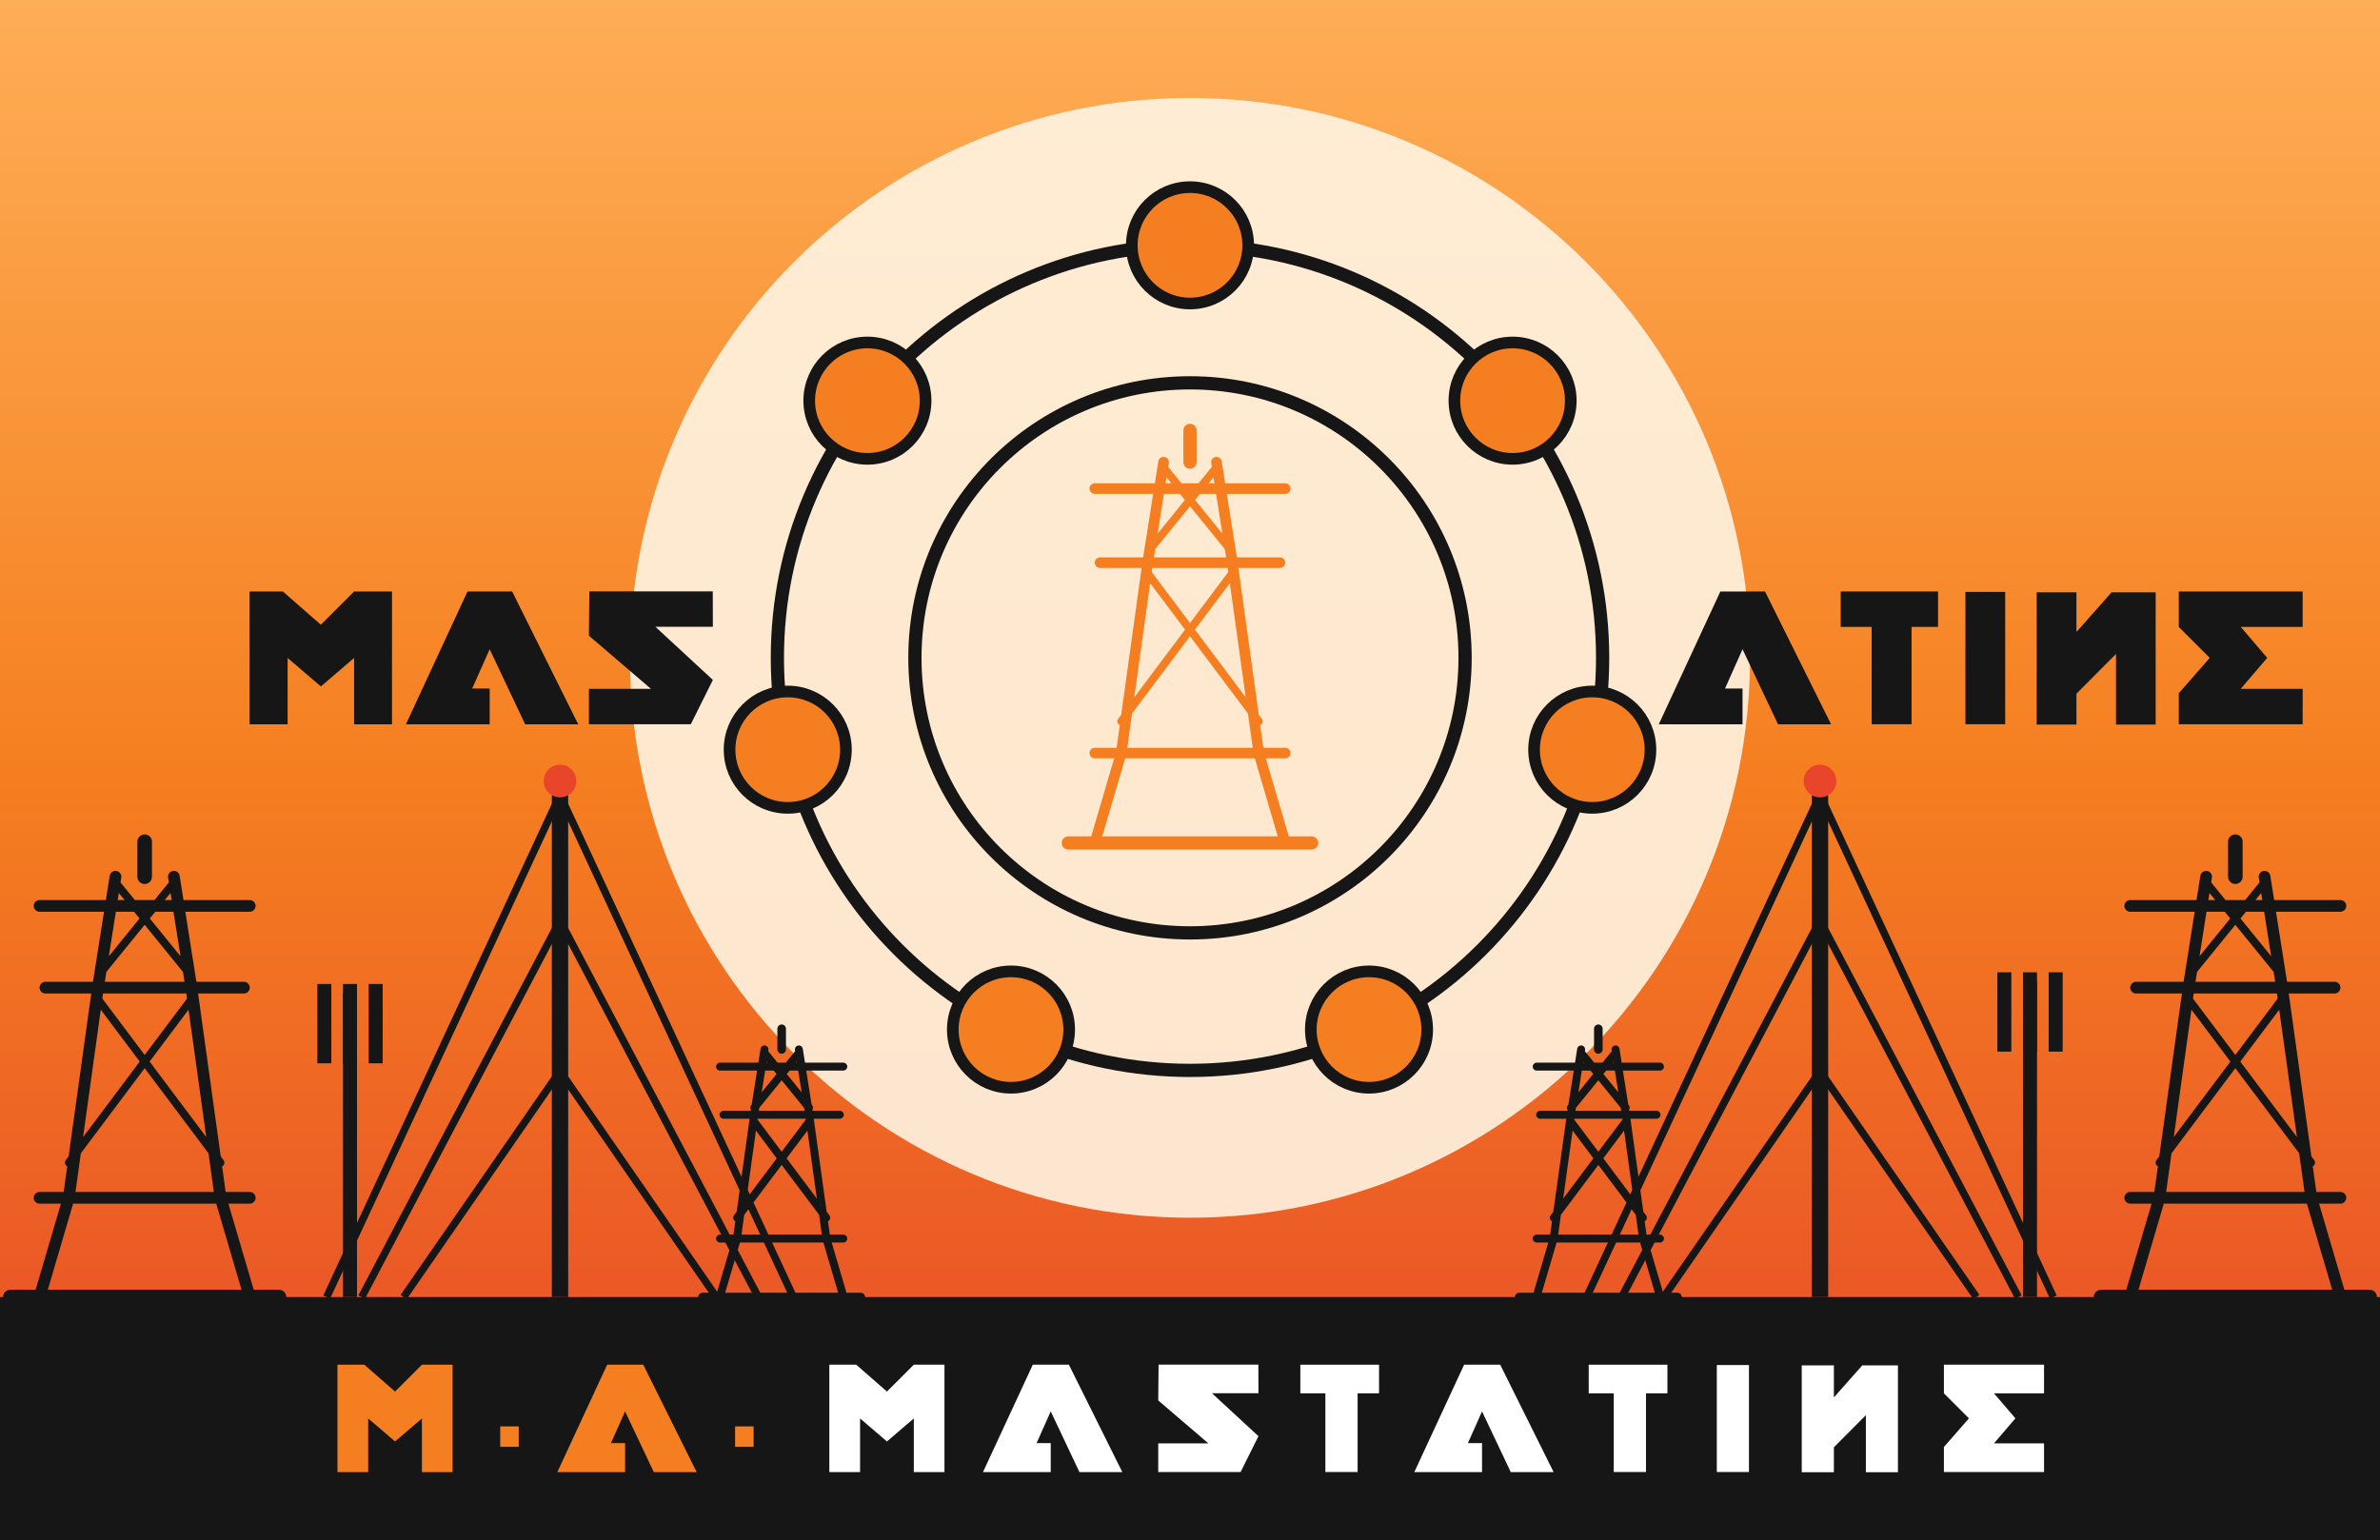
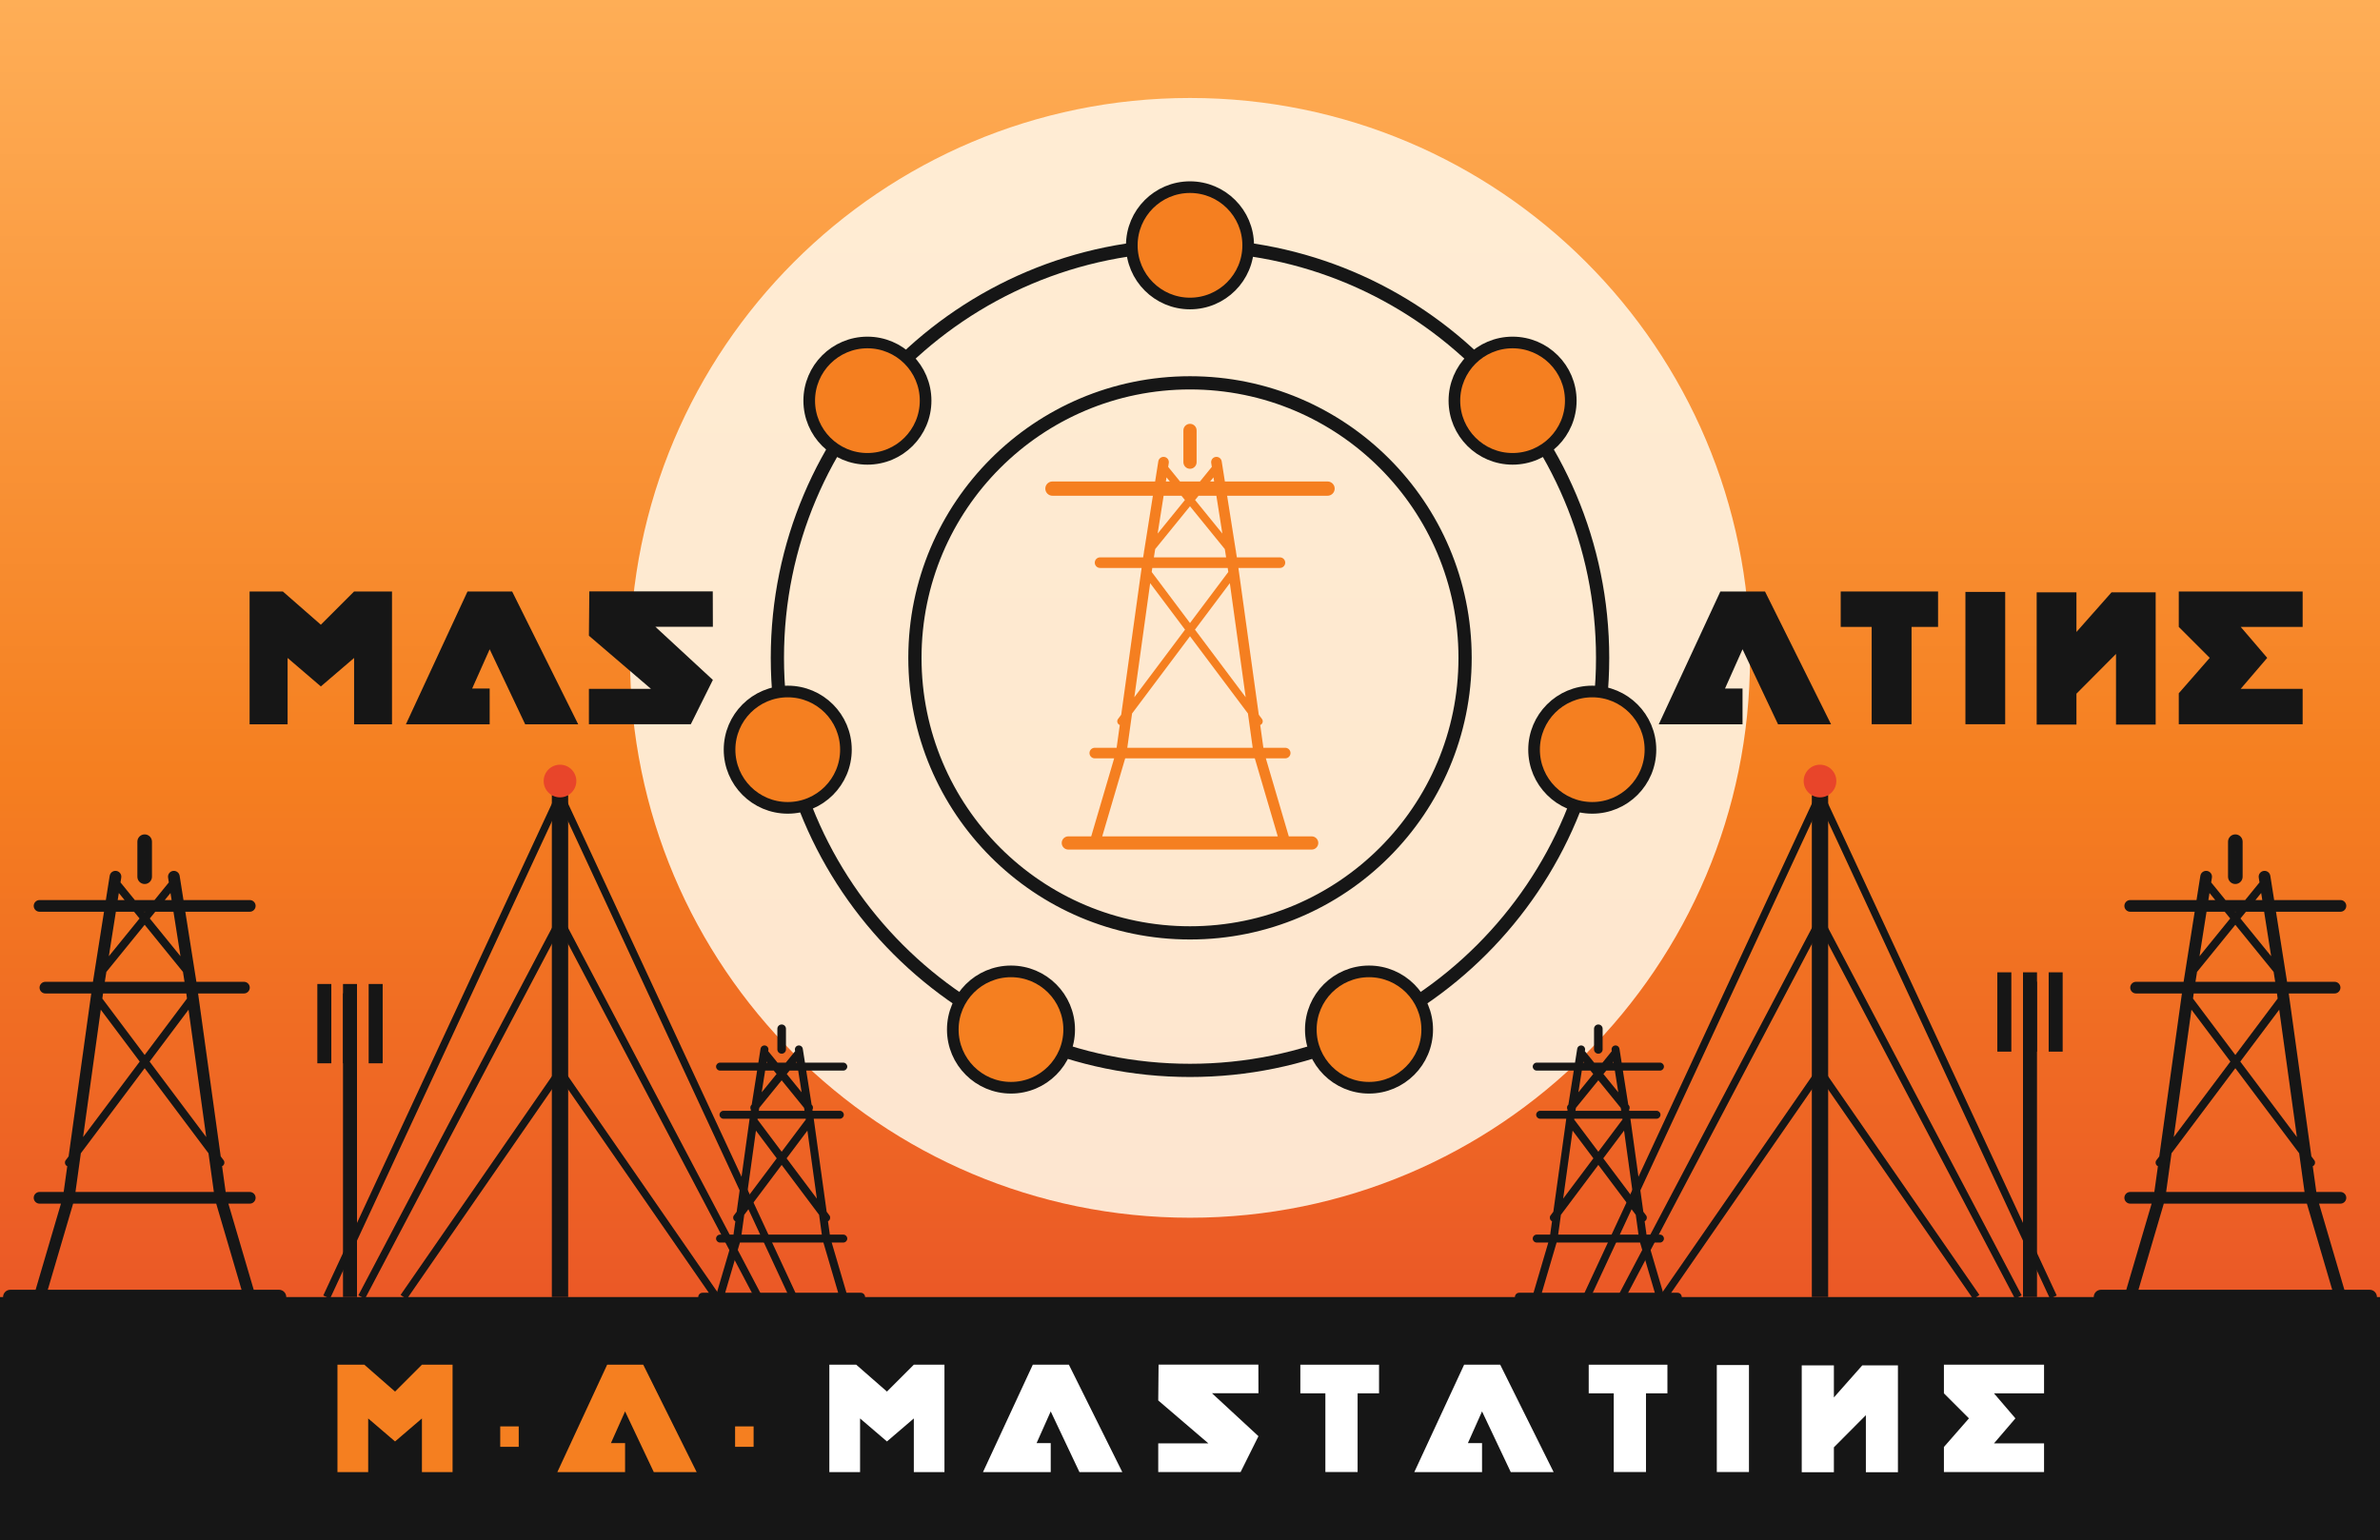
<svg xmlns="http://www.w3.org/2000/svg" viewBox="0 0 1020 660" width="85mm" height="55mm">
  <defs>
    <linearGradient id="sk" x1="0" y1="0" x2="0" y2="1">
      <stop offset="0" stop-color="#ffb15a" />
      <stop offset="0.5" stop-color="#f57f20" />
      <stop offset="1" stop-color="#e5432a" />
    </linearGradient>
  </defs>
  <rect x="-24" y="-24" width="1068" height="708" fill="url(#sk)" />
  <circle cx="510" cy="282" r="240" fill="#fff4e2" fill-opacity="0.9" />
  <g transform="translate(62 556) scale(2.502564) translate(-100 -135)">
    <path fill="#161616" d="M98.75 57L98.75 63A1.25 1.25 0 0 0 101.25 63L101.25 57A1.25 1.25 0 0 0 98.75 57ZM82 69L118 69A1 1 0 0 0 118 67L82 67A1 1 0 0 0 82 69ZM94.01 62.84L91.01 81.84A1 1 0 0 0 92.99 82.16L95.99 63.16A1 1 0 0 0 94.01 62.84ZM104.01 63.16L107.01 82.16A1 1 0 0 0 108.99 81.84L105.99 62.84A1 1 0 0 0 104.01 63.16ZM94.47 64.43L107.47 80.43A0.679 0.679 0 0 0 108.53 79.57L95.53 63.57A0.679 0.679 0 0 0 94.47 64.43ZM104.47 63.57L91.47 79.57A0.679 0.679 0 0 0 92.53 80.43L105.53 64.43A0.679 0.679 0 0 0 104.47 63.57ZM83 83L117 83A1 1 0 0 0 117 81L83 81A1 1 0 0 0 83 83ZM91.01 81.86L86.01 117.86A1 1 0 0 0 87.99 118.14L92.99 82.14A1 1 0 0 0 91.01 81.86ZM107.01 82.14L112.01 118.14A1 1 0 0 0 113.99 117.86L108.99 81.86A1 1 0 0 0 107.01 82.14ZM91.46 84.41L112.46 112.41A0.679 0.679 0 0 0 113.54 111.59L92.54 83.59A0.679 0.679 0 0 0 91.46 84.41ZM107.46 83.59L86.46 111.59A0.679 0.679 0 0 0 87.54 112.41L108.54 84.41A0.679 0.679 0 0 0 107.46 83.59ZM82 119L118 119A1 1 0 0 0 118 117L82 117A1 1 0 0 0 82 119ZM86.04 117.72L81.04 134.72A1 1 0 0 0 82.96 135.28L87.96 118.28A1 1 0 0 0 86.04 117.72ZM112.04 118.28L117.04 135.28A1 1 0 0 0 118.96 134.72L113.96 117.72A1 1 0 0 0 112.04 118.28ZM77 136.25L123 136.25A1.25 1.25 0 0 0 123 133.75L77 133.75A1.25 1.25 0 0 0 77 136.25Z" />
  </g>
  <rect x="147" y="425.8" width="6" height="130.2" fill="#161616" />
  <rect x="136" y="421.8" width="6" height="34" fill="#161616" />
  <rect x="147" y="421.8" width="6" height="34" fill="#161616" />
  <rect x="158" y="421.8" width="6" height="34" fill="#161616" />
  <rect x="236.5" y="340.8" width="7" height="215.2" fill="#161616" />
  <line x1="240" y1="459.16" x2="173" y2="556" stroke="#161616" stroke-width="3.2" />
  <line x1="240" y1="459.16" x2="307" y2="556" stroke="#161616" stroke-width="3.2" />
  <line x1="240" y1="394.6" x2="155" y2="556" stroke="#161616" stroke-width="3.2" />
  <line x1="240" y1="394.6" x2="325" y2="556" stroke="#161616" stroke-width="3.2" />
  <line x1="240" y1="340.8" x2="140" y2="556" stroke="#161616" stroke-width="3.2" />
  <line x1="240" y1="340.8" x2="340" y2="556" stroke="#161616" stroke-width="3.2" />
  <circle cx="240" cy="334.8" r="7" fill="#e8452a" />
  <g transform="translate(335 556) scale(1.474359) translate(-100 -135)">
    <path fill="#161616" d="M98.75 57L98.75 63A1.25 1.25 0 0 0 101.25 63L101.25 57A1.25 1.25 0 0 0 98.75 57ZM82 69.15L118 69.15A1.153 1.153 0 0 0 118 66.85L82 66.85A1.153 1.153 0 0 0 82 69.15ZM93.86 62.82L90.86 81.82A1.153 1.153 0 0 0 93.14 82.18L96.14 63.18A1.153 1.153 0 0 0 93.86 62.82ZM103.86 63.18L106.86 82.18A1.153 1.153 0 0 0 109.14 81.82L106.14 62.82A1.153 1.153 0 0 0 103.86 63.18ZM94.11 64.73L107.11 80.73A1.153 1.153 0 0 0 108.89 79.27L95.89 63.27A1.153 1.153 0 0 0 94.11 64.73ZM104.11 63.27L91.11 79.27A1.153 1.153 0 0 0 92.89 80.73L105.89 64.73A1.153 1.153 0 0 0 104.11 63.27ZM83 83.15L117 83.15A1.153 1.153 0 0 0 117 80.85L83 80.85A1.153 1.153 0 0 0 83 83.15ZM90.86 81.84L85.86 117.84A1.153 1.153 0 0 0 88.14 118.16L93.14 82.16A1.153 1.153 0 0 0 90.86 81.84ZM106.86 82.16L111.86 118.16A1.153 1.153 0 0 0 114.14 117.84L109.14 81.84A1.153 1.153 0 0 0 106.86 82.16ZM91.08 84.69L112.08 112.69A1.153 1.153 0 0 0 113.92 111.31L92.92 83.31A1.153 1.153 0 0 0 91.08 84.69ZM107.08 83.31L86.08 111.31A1.153 1.153 0 0 0 87.92 112.69L108.92 84.69A1.153 1.153 0 0 0 107.08 83.31ZM82 119.15L118 119.15A1.153 1.153 0 0 0 118 116.85L82 116.85A1.153 1.153 0 0 0 82 119.15ZM85.89 117.67L80.89 134.67A1.153 1.153 0 0 0 83.11 135.33L88.11 118.33A1.153 1.153 0 0 0 85.89 117.67ZM111.89 118.33L116.89 135.33A1.153 1.153 0 0 0 119.11 134.67L114.11 117.67A1.153 1.153 0 0 0 111.89 118.33ZM77 136.25L123 136.25A1.25 1.25 0 0 0 123 133.75L77 133.75A1.25 1.25 0 0 0 77 136.25Z" />
  </g>
  <g transform="translate(685 556) scale(1.474359) translate(-100 -135)">
    <path fill="#161616" d="M98.75 57L98.75 63A1.25 1.25 0 0 0 101.25 63L101.25 57A1.25 1.25 0 0 0 98.75 57ZM82 69.15L118 69.15A1.153 1.153 0 0 0 118 66.85L82 66.85A1.153 1.153 0 0 0 82 69.15ZM93.86 62.82L90.86 81.82A1.153 1.153 0 0 0 93.14 82.18L96.14 63.18A1.153 1.153 0 0 0 93.86 62.82ZM103.86 63.18L106.86 82.18A1.153 1.153 0 0 0 109.14 81.82L106.14 62.82A1.153 1.153 0 0 0 103.86 63.18ZM94.11 64.73L107.11 80.73A1.153 1.153 0 0 0 108.89 79.27L95.89 63.27A1.153 1.153 0 0 0 94.11 64.73ZM104.11 63.27L91.11 79.27A1.153 1.153 0 0 0 92.89 80.73L105.89 64.73A1.153 1.153 0 0 0 104.11 63.27ZM83 83.15L117 83.15A1.153 1.153 0 0 0 117 80.85L83 80.85A1.153 1.153 0 0 0 83 83.15ZM90.86 81.84L85.86 117.84A1.153 1.153 0 0 0 88.14 118.16L93.14 82.16A1.153 1.153 0 0 0 90.86 81.84ZM106.86 82.16L111.86 118.16A1.153 1.153 0 0 0 114.14 117.84L109.14 81.84A1.153 1.153 0 0 0 106.86 82.16ZM91.08 84.69L112.08 112.69A1.153 1.153 0 0 0 113.92 111.31L92.92 83.31A1.153 1.153 0 0 0 91.08 84.69ZM107.08 83.31L86.08 111.31A1.153 1.153 0 0 0 87.92 112.69L108.92 84.69A1.153 1.153 0 0 0 107.08 83.31ZM82 119.15L118 119.15A1.153 1.153 0 0 0 118 116.85L82 116.85A1.153 1.153 0 0 0 82 119.15ZM85.89 117.67L80.89 134.67A1.153 1.153 0 0 0 83.11 135.33L88.11 118.33A1.153 1.153 0 0 0 85.89 117.67ZM111.89 118.33L116.89 135.33A1.153 1.153 0 0 0 119.11 134.67L114.11 117.67A1.153 1.153 0 0 0 111.89 118.33ZM77 136.25L123 136.25A1.25 1.25 0 0 0 123 133.75L77 133.75A1.25 1.25 0 0 0 77 136.25Z" />
  </g>
  <rect x="776.5" y="340.8" width="7" height="215.2" fill="#161616" />
  <line x1="780" y1="459.16" x2="713" y2="556" stroke="#161616" stroke-width="3.2" />
  <line x1="780" y1="459.16" x2="847" y2="556" stroke="#161616" stroke-width="3.2" />
  <line x1="780" y1="394.6" x2="695" y2="556" stroke="#161616" stroke-width="3.2" />
  <line x1="780" y1="394.6" x2="865" y2="556" stroke="#161616" stroke-width="3.2" />
  <line x1="780" y1="340.8" x2="680" y2="556" stroke="#161616" stroke-width="3.2" />
  <line x1="780" y1="340.8" x2="880" y2="556" stroke="#161616" stroke-width="3.2" />
  <circle cx="780" cy="334.8" r="7" fill="#e8452a" />
  <rect x="867" y="420.8" width="6" height="135.2" fill="#161616" />
  <rect x="856" y="416.8" width="6" height="34" fill="#161616" />
  <rect x="867" y="416.8" width="6" height="34" fill="#161616" />
  <rect x="878" y="416.8" width="6" height="34" fill="#161616" />
  <g transform="translate(958 556) scale(2.502564) translate(-100 -135)">
    <path fill="#161616" d="M98.75 57L98.75 63A1.25 1.25 0 0 0 101.25 63L101.25 57A1.25 1.25 0 0 0 98.75 57ZM82 69L118 69A1 1 0 0 0 118 67L82 67A1 1 0 0 0 82 69ZM94.01 62.84L91.01 81.84A1 1 0 0 0 92.99 82.16L95.99 63.16A1 1 0 0 0 94.01 62.84ZM104.01 63.16L107.01 82.16A1 1 0 0 0 108.99 81.84L105.99 62.84A1 1 0 0 0 104.01 63.16ZM94.47 64.43L107.47 80.43A0.679 0.679 0 0 0 108.53 79.57L95.53 63.57A0.679 0.679 0 0 0 94.47 64.43ZM104.47 63.57L91.47 79.57A0.679 0.679 0 0 0 92.53 80.43L105.53 64.43A0.679 0.679 0 0 0 104.47 63.57ZM83 83L117 83A1 1 0 0 0 117 81L83 81A1 1 0 0 0 83 83ZM91.01 81.86L86.01 117.86A1 1 0 0 0 87.99 118.14L92.99 82.14A1 1 0 0 0 91.01 81.86ZM107.01 82.14L112.01 118.14A1 1 0 0 0 113.99 117.86L108.99 81.86A1 1 0 0 0 107.01 82.14ZM91.46 84.41L112.46 112.41A0.679 0.679 0 0 0 113.54 111.59L92.54 83.59A0.679 0.679 0 0 0 91.46 84.41ZM107.46 83.59L86.46 111.59A0.679 0.679 0 0 0 87.54 112.41L108.54 84.41A0.679 0.679 0 0 0 107.46 83.59ZM82 119L118 119A1 1 0 0 0 118 117L82 117A1 1 0 0 0 82 119ZM86.04 117.72L81.04 134.72A1 1 0 0 0 82.96 135.28L87.96 118.28A1 1 0 0 0 86.04 117.72ZM112.04 118.28L117.04 135.28A1 1 0 0 0 118.96 134.72L113.96 117.72A1 1 0 0 0 112.04 118.28ZM77 136.25L123 136.25A1.25 1.25 0 0 0 123 133.75L77 133.75A1.25 1.25 0 0 0 77 136.25Z" />
  </g>
  <path transform="translate(103.02 253.55) scale(0.04438489 -0.04438489) translate(0 -982)" d="M1098 -301V340L777 65L456 340V-301H89V982H410L777 661L1098 982H1464V-301Z" fill="#161616" />
  <path transform="translate(174.84 253.55) scale(0.04438489 -0.04438489) translate(0 -982)" d="M1132 -301 789 424 620 45H789V-301H-20L575 982H1006L1644 -301Z" fill="#161616" />
  <path transform="translate(249.77 253.55) scale(0.04438489 -0.04438489) translate(0 -982)" d="M701 641 1256 128 1043 -300H59V42H658L59 555L63 983H1255L1256 641Z" fill="#161616" />
  <g transform="translate(510 282) scale(2.267166) translate(-100 -100)">
    <path fill="#161616" fill-rule="evenodd" d="M20.75 100a79.25 79.25 0 1 0 158.5 0a79.25 79.25 0 1 0 -158.5 0ZM23.25 100a76.75 76.75 0 1 0 153.5 0a76.75 76.75 0 1 0 -153.5 0ZM46.75 100a53.25 53.25 0 1 0 106.5 0a53.25 53.25 0 1 0 -106.5 0ZM49.25 100a50.75 50.75 0 1 0 101.5 0a50.75 50.75 0 1 0 -101.5 0Z" />
    <path fill="#f57f20" stroke="#161616" stroke-width="2.2" d="M89 22a11 11 0 1 0 22 0a11 11 0 1 0 -22 0ZM149.98 51.37a11 11 0 1 0 22 0a11 11 0 1 0 -22 0ZM165.04 117.36a11 11 0 1 0 22 0a11 11 0 1 0 -22 0ZM122.84 170.28a11 11 0 1 0 22 0a11 11 0 1 0 -22 0ZM55.16 170.28a11 11 0 1 0 22 0a11 11 0 1 0 -22 0ZM12.96 117.36a11 11 0 1 0 22 0a11 11 0 1 0 -22 0ZM28.02 51.37a11 11 0 1 0 22 0a11 11 0 1 0 -22 0Z" />
-     <path fill="#f57f20" d="M98.75 57L98.75 63A1.25 1.25 0 0 0 101.25 63L101.25 57A1.25 1.25 0 0 0 98.75 57ZM82 69L118 69A1 1 0 0 0 118 67L82 67A1 1 0 0 0 82 69ZM94.01 62.84L91.01 81.84A1 1 0 0 0 92.99 82.16L95.99 63.16A1 1 0 0 0 94.01 62.84ZM104.01 63.16L107.01 82.16A1 1 0 0 0 108.99 81.84L105.99 62.84A1 1 0 0 0 104.01 63.16ZM94.42 64.47L107.42 80.47A0.75 0.75 0 0 0 108.58 79.53L95.58 63.53A0.75 0.75 0 0 0 94.42 64.47ZM104.42 63.53L91.42 79.53A0.75 0.75 0 0 0 92.58 80.47L105.58 64.47A0.75 0.75 0 0 0 104.42 63.53ZM83 83L117 83A1 1 0 0 0 117 81L83 81A1 1 0 0 0 83 83ZM91.01 81.86L86.01 117.86A1 1 0 0 0 87.99 118.14L92.99 82.14A1 1 0 0 0 91.01 81.86ZM107.01 82.14L112.01 118.14A1 1 0 0 0 113.99 117.86L108.99 81.86A1 1 0 0 0 107.01 82.14ZM91.4 84.45L112.4 112.45A0.75 0.75 0 0 0 113.6 111.55L92.6 83.55A0.75 0.75 0 0 0 91.4 84.45ZM107.4 83.55L86.4 111.55A0.75 0.75 0 0 0 87.6 112.45L108.6 84.45A0.75 0.75 0 0 0 107.4 83.55ZM82 119L118 119A1 1 0 0 0 118 117L82 117A1 1 0 0 0 82 119ZM86.04 117.72L81.04 134.72A1 1 0 0 0 82.96 135.28L87.96 118.28A1 1 0 0 0 86.04 117.72ZM112.04 118.28L117.04 135.28A1 1 0 0 0 118.96 134.72L113.96 117.72A1 1 0 0 0 112.04 118.28ZM77 136.25L123 136.25A1.25 1.25 0 0 0 123 133.75L77 133.75A1.25 1.25 0 0 0 77 136.25Z" />
+     <path fill="#f57f20" d="M98.75 57L98.75 63A1.25 1.25 0 0 0 101.25 63L101.25 57A1.25 1.25 0 0 0 98.75 57ZM74 69.35L126 69.35A1.35 1.35 0 0 0 126 66.65L74 66.65A1.35 1.35 0 0 0 74 69.35ZM94.01 62.84L91.01 81.84A1 1 0 0 0 92.99 82.16L95.99 63.16A1 1 0 0 0 94.01 62.84ZM104.01 63.16L107.01 82.16A1 1 0 0 0 108.99 81.84L105.99 62.84A1 1 0 0 0 104.01 63.16ZM94.42 64.47L107.42 80.47A0.75 0.75 0 0 0 108.58 79.53L95.58 63.53A0.75 0.75 0 0 0 94.42 64.47ZM104.42 63.53L91.42 79.53A0.75 0.75 0 0 0 92.58 80.47L105.58 64.47A0.75 0.75 0 0 0 104.42 63.53ZM83 83L117 83A1 1 0 0 0 117 81L83 81A1 1 0 0 0 83 83ZM91.01 81.86L86.01 117.86A1 1 0 0 0 87.99 118.14L92.99 82.14A1 1 0 0 0 91.01 81.86ZM107.01 82.14L112.01 118.14A1 1 0 0 0 113.99 117.86L108.99 81.86A1 1 0 0 0 107.01 82.14ZM91.4 84.45L112.4 112.45A0.75 0.75 0 0 0 113.6 111.55L92.6 83.55A0.75 0.75 0 0 0 91.4 84.45ZM107.4 83.55L86.4 111.55A0.75 0.75 0 0 0 87.6 112.45L108.6 84.45A0.75 0.75 0 0 0 107.4 83.55ZM82 119L118 119A1 1 0 0 0 118 117L82 117A1 1 0 0 0 82 119ZM86.04 117.72L81.04 134.72A1 1 0 0 0 82.96 135.28L87.96 118.28A1 1 0 0 0 86.04 117.72ZM112.04 118.28L117.04 135.28A1 1 0 0 0 118.96 134.72L113.96 117.72A1 1 0 0 0 112.04 118.28ZM77 136.25L123 136.25A1.25 1.25 0 0 0 123 133.75L77 133.75A1.25 1.25 0 0 0 77 136.25Z" />
  </g>
  <path transform="translate(711.78 253.55) scale(0.04438489 -0.04438489) translate(0 -982)" d="M1132 -301 789 424 620 45H789V-301H-20L575 982H1006L1644 -301Z" fill="#161616" />
  <path transform="translate(786.7 253.55) scale(0.04438489 -0.04438489) translate(0 -982)" d="M733 640V-300H348V640H49V982H989V640Z" fill="#161616" />
  <path transform="translate(835.71 253.55) scale(0.04438489 -0.04438489) translate(0 -982)" d="M149 -300V978H533V-300Z" fill="#161616" />
  <path transform="translate(868.91 253.55) scale(0.04438489 -0.04438489) translate(0 -982)" d="M855 -303V379L473 -5V-303H89V974H473V591L812 974H1238V-303Z" fill="#161616" />
  <path transform="translate(930.7 253.55) scale(0.04438489 -0.04438489) translate(0 -982)" d="M667 640 923 341 667 42H1265V-300H69V-1L368 341L69 640V982H1265V640Z" fill="#161616" />
  <rect x="-24" y="556" width="1068" height="128" fill="#161616" />
  <path transform="translate(141.43 585) scale(0.03588144 -0.03588144) translate(0 -982)" d="M1098 -301V340L777 65L456 340V-301H89V982H410L777 661L1098 982H1464V-301Z" fill="#f57f20" />
  <path transform="translate(211.19 585) scale(0.03588144 -0.03588144) translate(0 -982)" d="M89 1V245H310V1Z" fill="#f57f20" />
  <path transform="translate(239.58 585) scale(0.03588144 -0.03588144) translate(0 -982)" d="M1132 -301 789 424 620 45H789V-301H-20L575 982H1006L1644 -301Z" fill="#f57f20" />
  <path transform="translate(311.85 585) scale(0.03588144 -0.03588144) translate(0 -982)" d="M89 1V245H310V1Z" fill="#f57f20" />
  <path transform="translate(352.24 585) scale(0.03588144 -0.03588144) translate(0 -982)" d="M1098 -301V340L777 65L456 340V-301H89V982H410L777 661L1098 982H1464V-301Z" fill="#fff" />
  <path transform="translate(422 585) scale(0.03588144 -0.03588144) translate(0 -982)" d="M1132 -301 789 424 620 45H789V-301H-20L575 982H1006L1644 -301Z" fill="#fff" />
  <path transform="translate(494.27 585) scale(0.03588144 -0.03588144) translate(0 -982)" d="M701 641 1256 128 1043 -300H59V42H658L59 555L63 983H1255L1256 641Z" fill="#fff" />
  <path transform="translate(555.53 585) scale(0.03588144 -0.03588144) translate(0 -982)" d="M733 640V-300H348V640H49V982H989V640Z" fill="#fff" />
  <path transform="translate(606.85 585) scale(0.03588144 -0.03588144) translate(0 -982)" d="M1132 -301 789 424 620 45H789V-301H-20L575 982H1006L1644 -301Z" fill="#fff" />
  <path transform="translate(679.12 585) scale(0.03588144 -0.03588144) translate(0 -982)" d="M733 640V-300H348V640H49V982H989V640Z" fill="#fff" />
  <path transform="translate(730.43 585) scale(0.03588144 -0.03588144) translate(0 -982)" d="M149 -300V978H533V-300Z" fill="#fff" />
  <path transform="translate(768.98 585) scale(0.03588144 -0.03588144) translate(0 -982)" d="M855 -303V379L473 -5V-303H89V974H473V591L812 974H1238V-303Z" fill="#fff" />
  <path transform="translate(830.63 585) scale(0.03588144 -0.03588144) translate(0 -982)" d="M667 640 923 341 667 42H1265V-300H69V-1L368 341L69 640V982H1265V640Z" fill="#fff" />
</svg>
